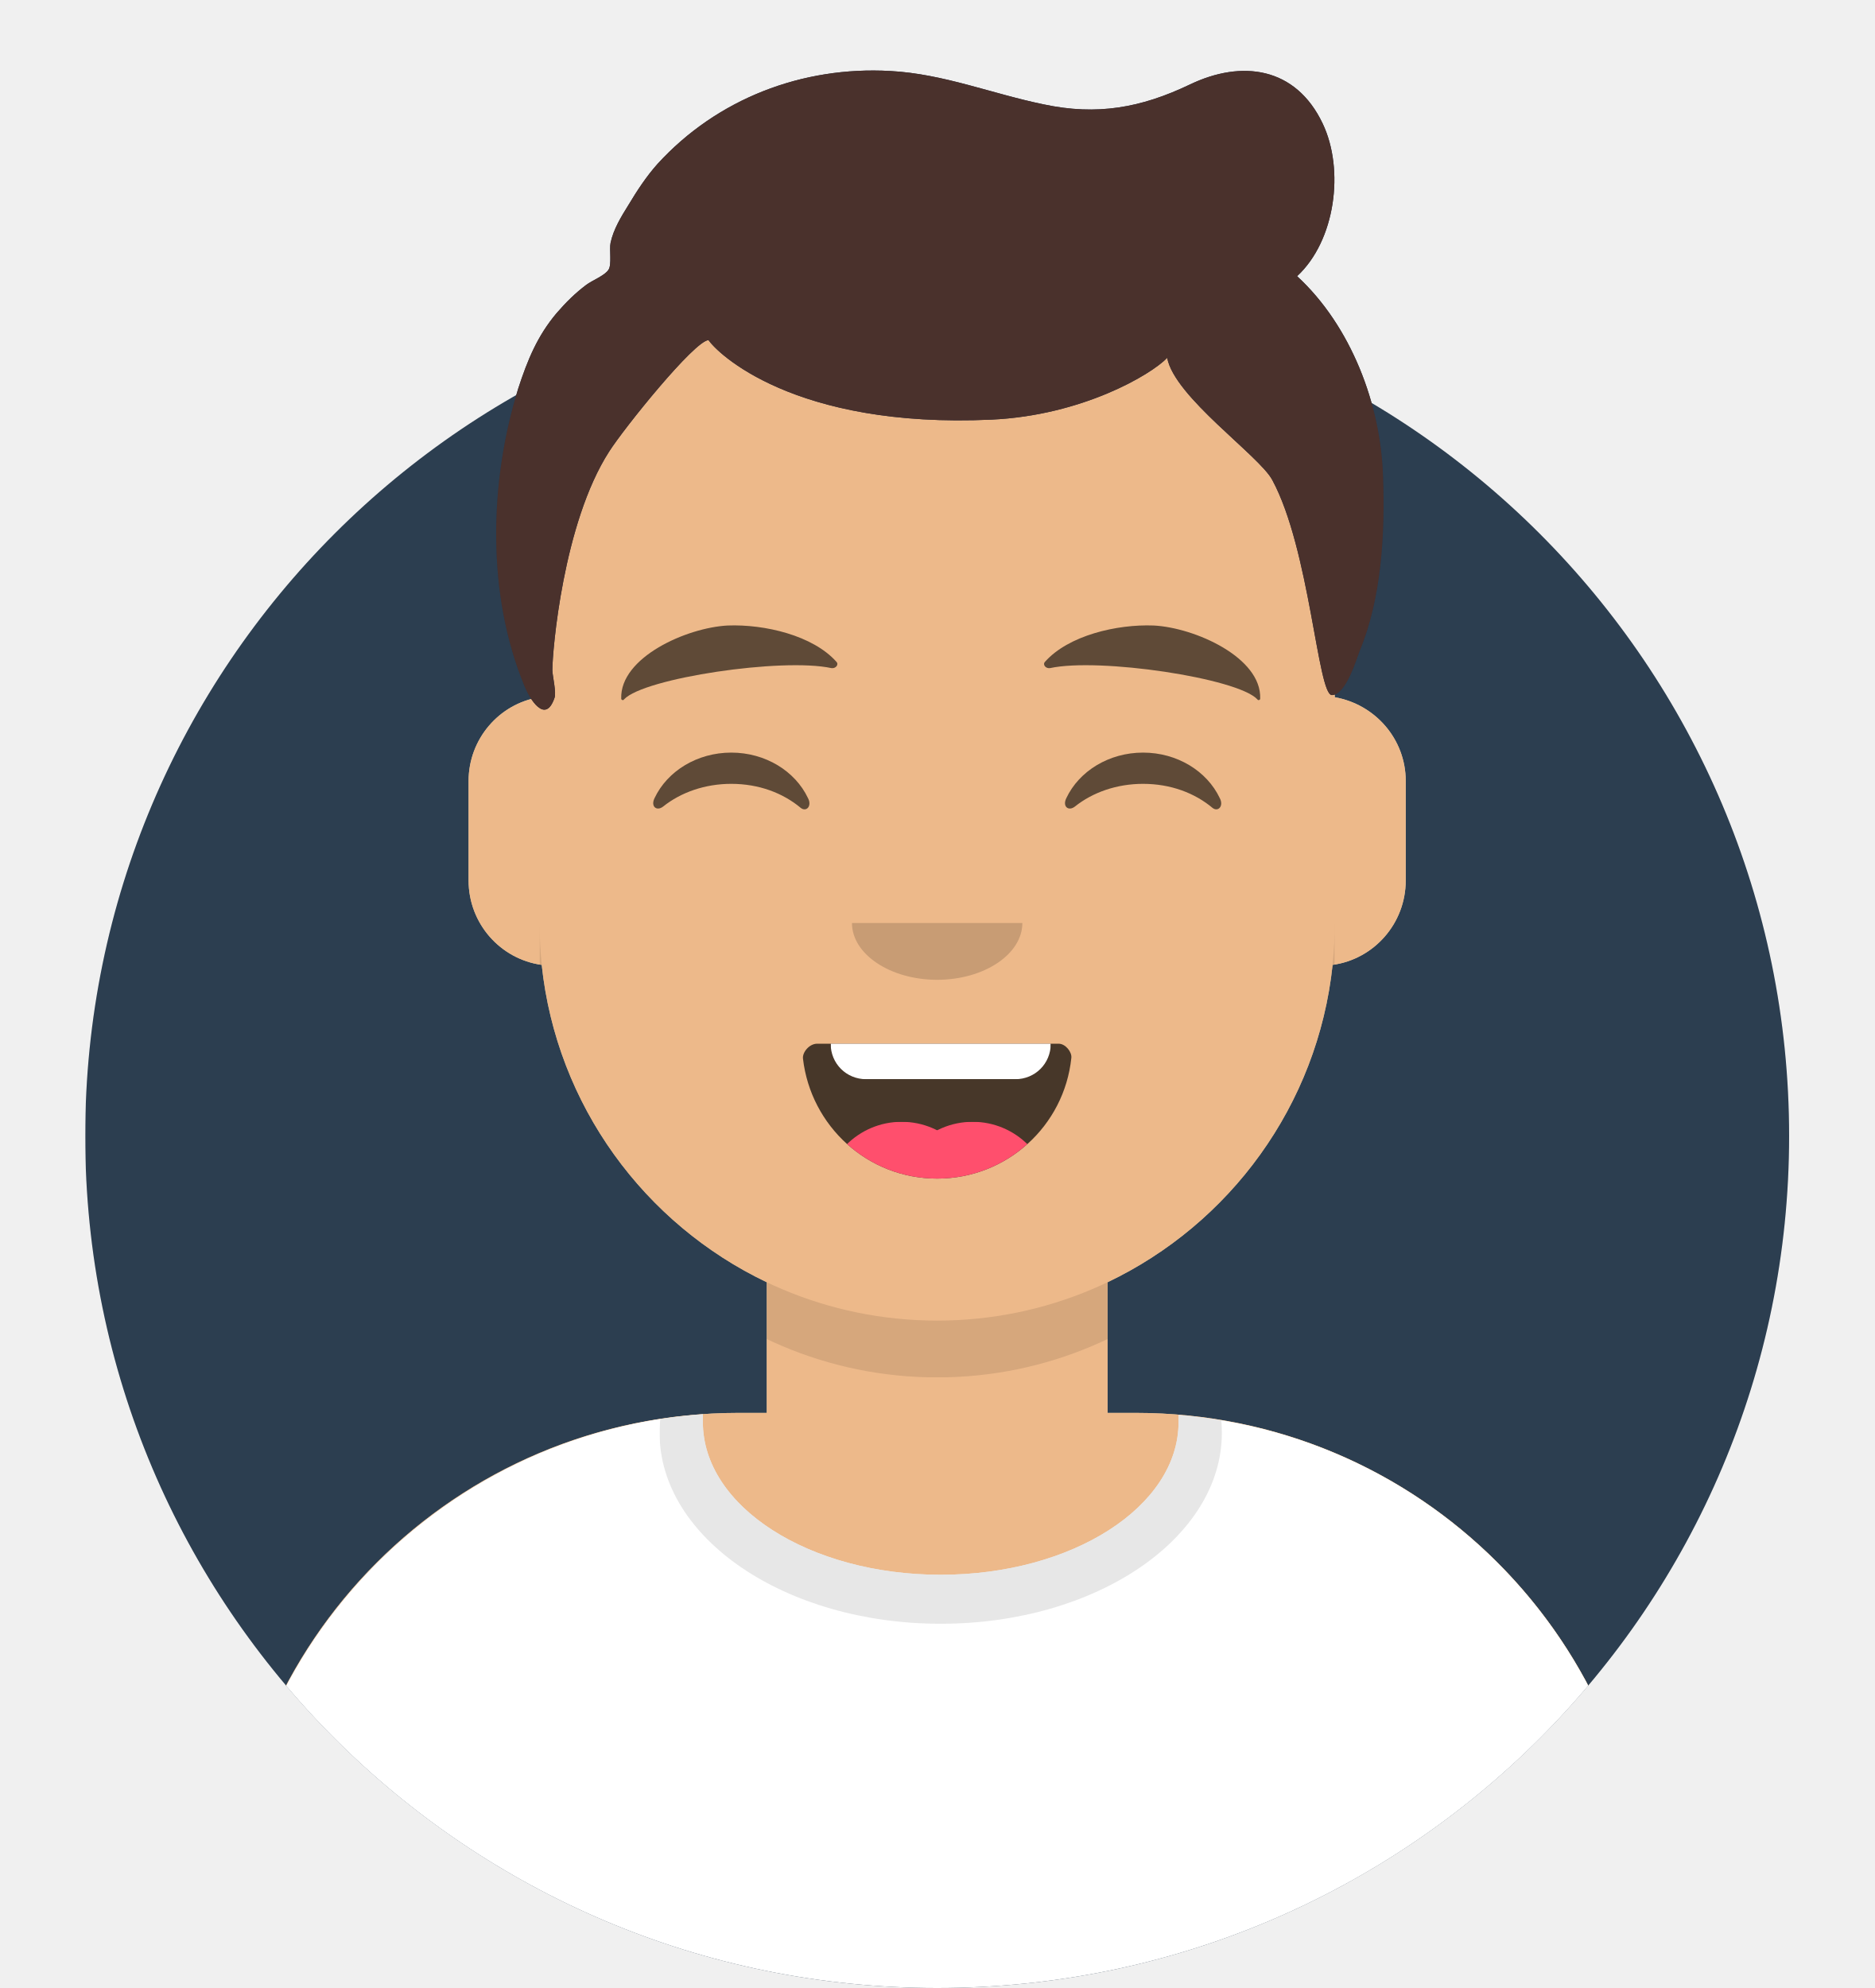
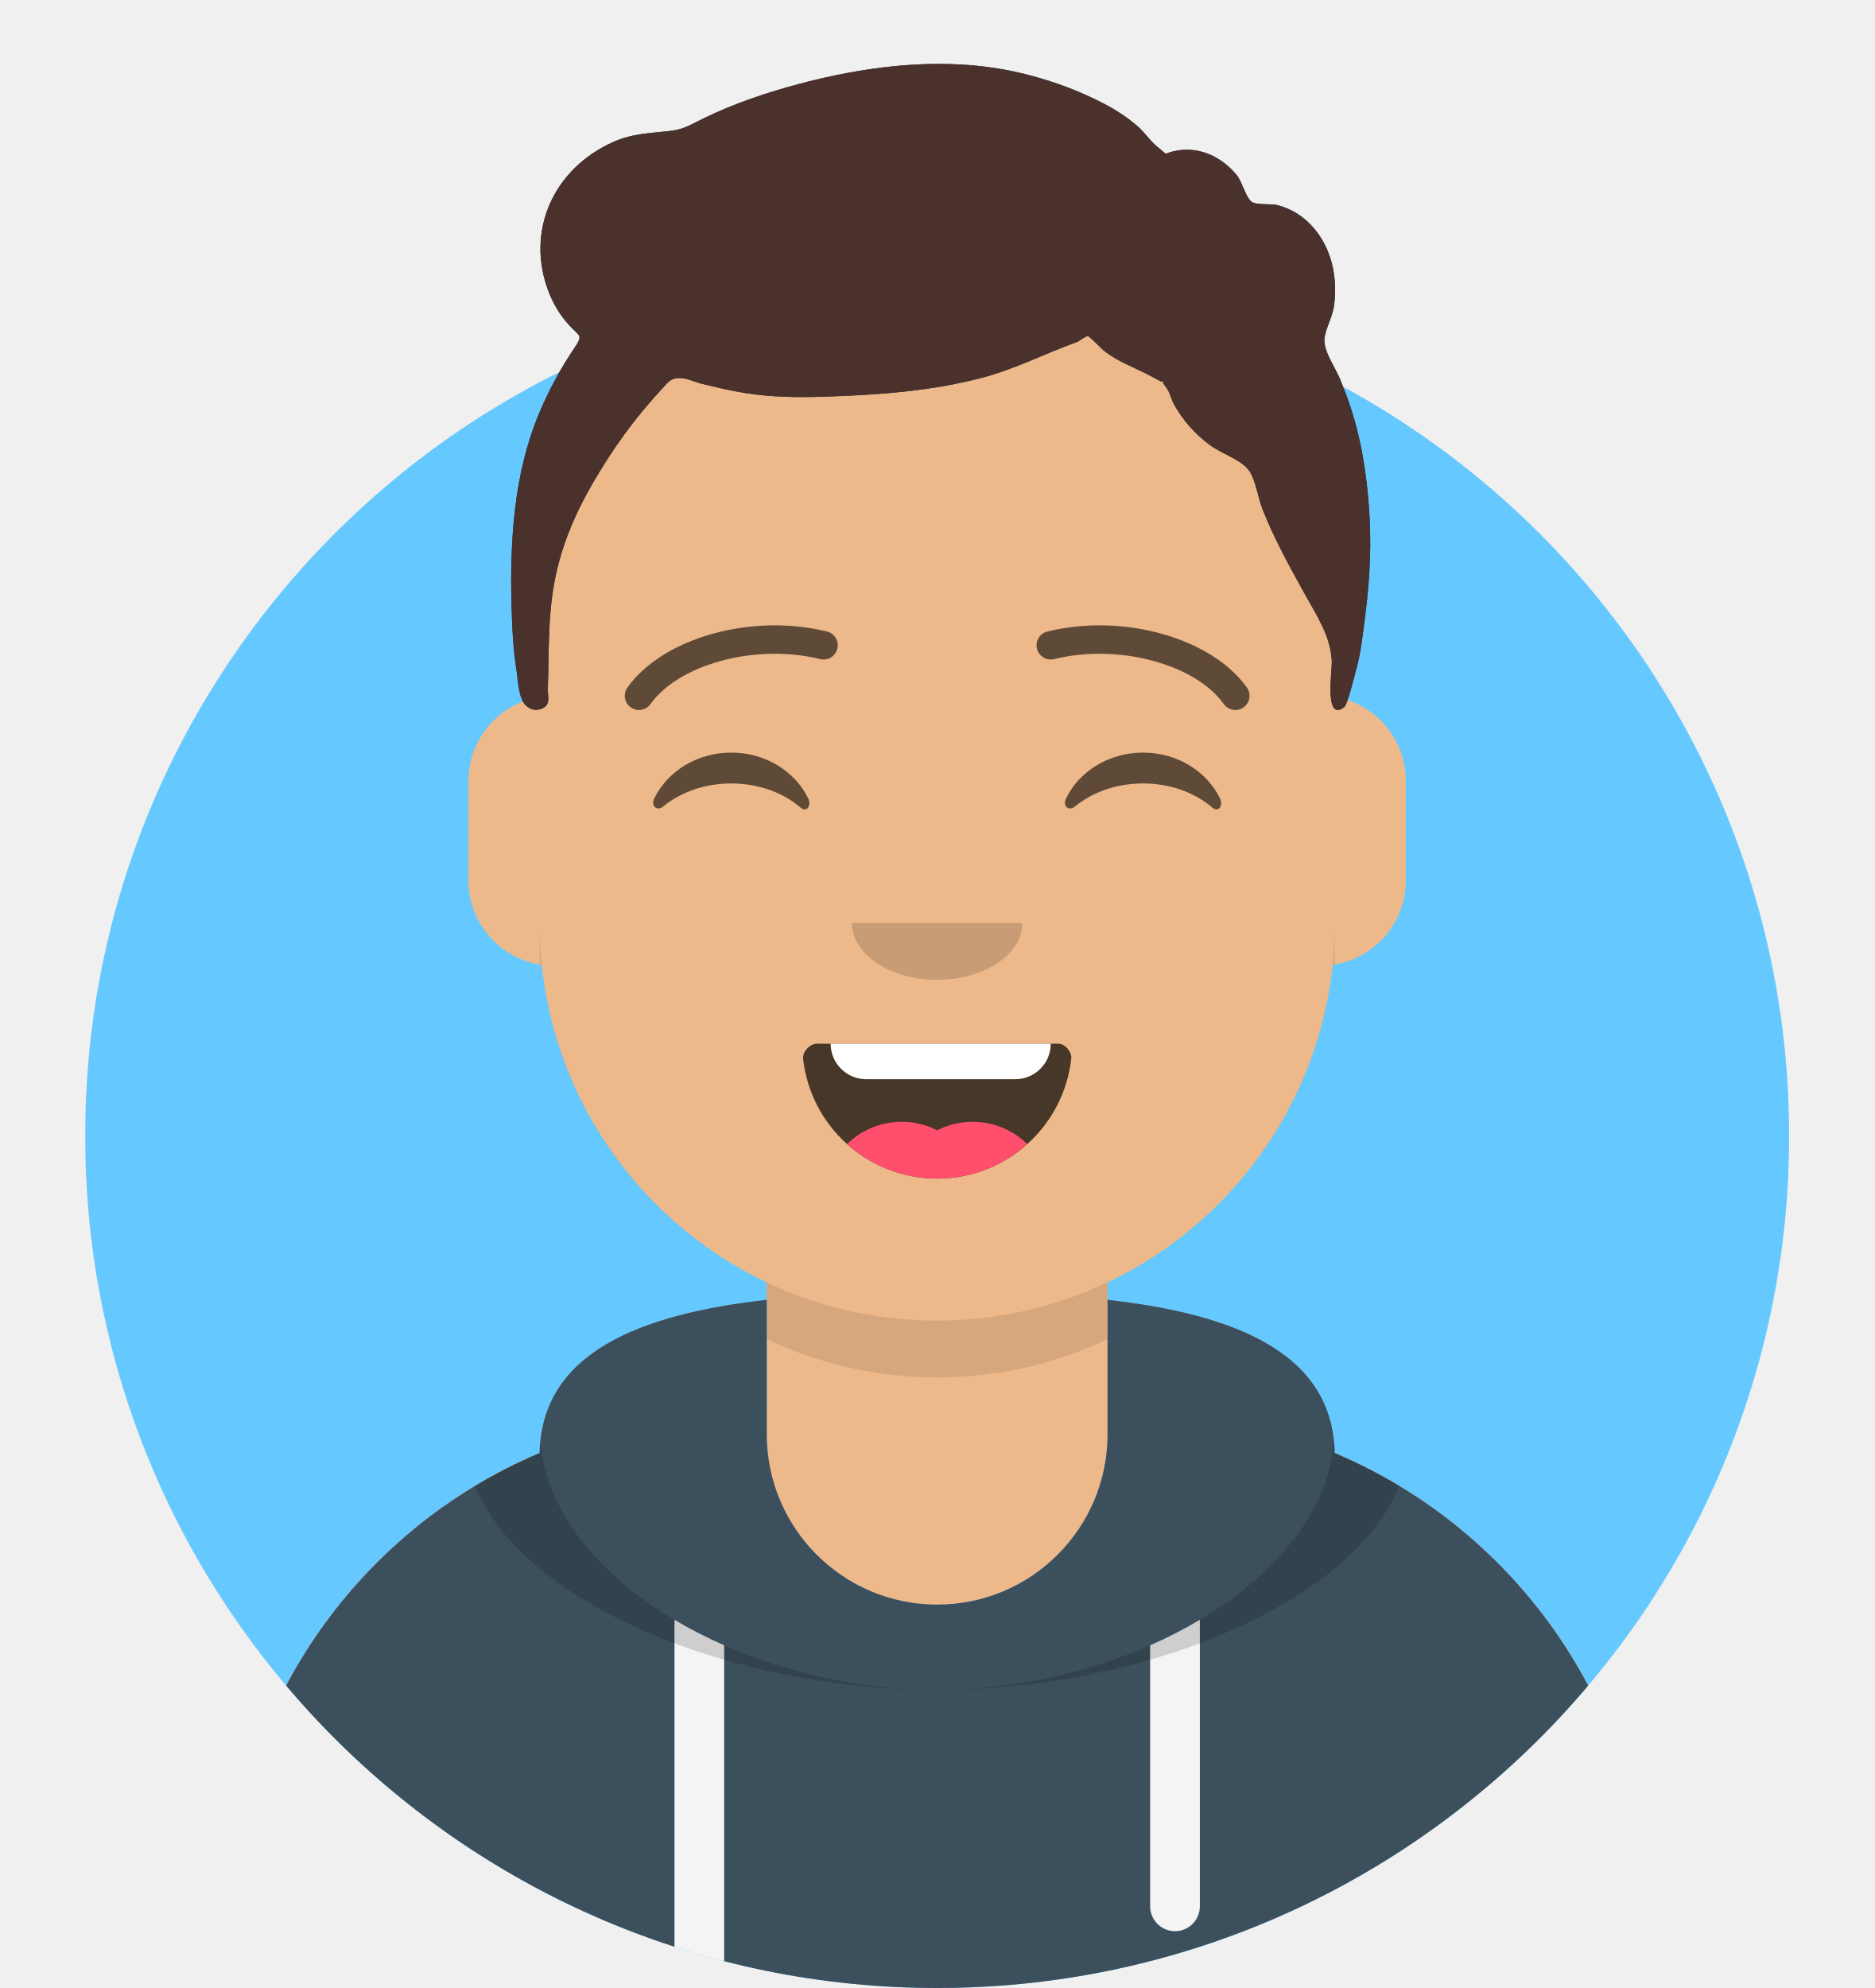
- <svg xmlns="http://www.w3.org/2000/svg" version="1.1" id="Layer_1" x="0px" y="0px" viewBox="0 0 264 280" style="enable-background:new 0 0 264 280;" xml:space="preserve">
-   <style type="text/css">
- 	.st0{fill-rule:evenodd;clip-rule:evenodd;fill:#E6E6E6;}
- 	.st1{filter:url(#Adobe_OpacityMaskFilter);}
- 	.st2{fill-rule:evenodd;clip-rule:evenodd;fill:#FFFFFF;}
- 	.st3{mask:url(#mask-2_1_);}
- 	.st4{fill-rule:evenodd;clip-rule:evenodd;fill:#2C3E50;}
- 	.st5{filter:url(#Adobe_OpacityMaskFilter_1_);}
- 	.st6{mask:url(#mask-4_1_);}
- 	.st7{fill-rule:evenodd;clip-rule:evenodd;fill:#D0C6AC;}
- 	.st8{filter:url(#Adobe_OpacityMaskFilter_2_);}
- 	.st9{mask:url(#mask-6_1_);}
- 	.st10{fill-rule:evenodd;clip-rule:evenodd;fill:#EDB98A;}
- 	.st11{filter:url(#Adobe_OpacityMaskFilter_3_);}
- 	.st12{mask:url(#mask-6_2_);fill-rule:evenodd;clip-rule:evenodd;fill-opacity:0.1;}
- 	.st13{filter:url(#Adobe_OpacityMaskFilter_4_);}
- 	.st14{mask:url(#react-mask-952_1_);}
- 	.st15{filter:url(#Adobe_OpacityMaskFilter_5_);}
- 	.st16{opacity:0.6;mask:url(#react-mask-952_2_);}
- 	.st17{fill-rule:evenodd;clip-rule:evenodd;fill-opacity:0.16;}
- 	.st18{fill-rule:evenodd;clip-rule:evenodd;fill-opacity:0.7;}
- 	.st19{filter:url(#Adobe_OpacityMaskFilter_6_);}
- 	.st20{mask:url(#react-mask-934_1_);fill-rule:evenodd;clip-rule:evenodd;fill:#FFFFFF;}
- 	.st21{filter:url(#Adobe_OpacityMaskFilter_7_);}
- 	.st22{mask:url(#react-mask-934_2_);}
- 	.st23{fill-rule:evenodd;clip-rule:evenodd;fill:#FF4F6D;}
- 	.st24{fill-rule:evenodd;clip-rule:evenodd;fill-opacity:0.6;}
- 	.st25{filter:url(#Adobe_OpacityMaskFilter_8_);}
- 	.st26{mask:url(#react-mask-925_1_);}
- 	.st27{fill-rule:evenodd;clip-rule:evenodd;fill:#28354B;}
- 	.st28{filter:url(#Adobe_OpacityMaskFilter_9_);}
- 	.st29{mask:url(#react-mask-924_1_);}
- 	.st30{fill-rule:evenodd;clip-rule:evenodd;fill:#4A312C;}
- </style>
-   <g>
-     <g transform="translate(-825, -1100)">
+ <svg xmlns="http://www.w3.org/2000/svg" xmlns:xlink="http://www.w3.org/1999/xlink" width="264px" height="280px" viewBox="0 0 264 280" version="1.1">
+   <defs>
+     <circle id="path-1" cx="120" cy="120" r="120" />
+     <path d="M12,160 C12,226.274 65.726,280 132,280 C198.274,280 252,226.274 252,160 L264,160 L264,-1.42108547e-14 L-3.19744231e-14,-1.42108547e-14 L-3.19744231e-14,160 L12,160 Z" id="path-3" />
+     <path d="M124,144.611 L124,163 L128,163 L128,163 C167.765,163 200,195.235 200,235 L200,244 L0,244 L0,235 C-4.86974701e-15,195.235 32.235,163 72,163 L72,163 L76,163 L76,144.611 C58.763,136.422 46.372,119.687 44.305,99.881 C38.48,99.058 34,94.052 34,88 L34,74 C34,68.054 38.325,63.118 44,62.166 L44,56 L44,56 C44,25.072 69.072,5.68137151e-15 100,0 L100,0 L100,0 C130.928,-5.68137151e-15 156,25.072 156,56 L156,62.166 C161.675,63.118 166,68.054 166,74 L166,88 C166,94.052 161.52,99.058 155.695,99.881 C153.628,119.687 141.237,136.422 124,144.611 Z" id="path-5" />
+   </defs>
+   <g id="Avataaar" stroke="none" stroke-width="1" fill="none" fill-rule="evenodd">
+     <g transform="translate(-825, -1100)" id="Avataaar/Circle">
      <g transform="translate(825, 1100)">
-         <g id="Circle" transform="translate(12, 40)">
-           <g id="Circle-Background">
-             <circle class="st0" cx="120" cy="120" r="120" />
-           </g>
-           <defs>
-             <filter id="Adobe_OpacityMaskFilter" filterUnits="userSpaceOnUse" x="0" y="0" width="240" height="240">
-               <feColorMatrix type="matrix" values="1 0 0 0 0  0 1 0 0 0  0 0 1 0 0  0 0 0 1 0" />
-             </filter>
-           </defs>
-           <mask maskUnits="userSpaceOnUse" x="0" y="0" width="240" height="240" id="mask-2_1_">
-             <g class="st1">
-               <circle id="path-1_1_" class="st2" cx="120" cy="120" r="120" />
-             </g>
+         <g id="Circle" stroke-width="1" fill-rule="evenodd" transform="translate(12, 40)">
+           <mask id="mask-2" fill="white">
+             <use xlink:href="#path-1" />
          </mask>
-           <g class="st3">
-             <rect class="st4" width="240" height="240" />
+           <use id="Circle-Background" fill="#E6E6E6" xlink:href="#path-1" />
+           <g id="Color/Palette/Blue-01" mask="url(#mask-2)" fill="#65C9FF">
+             <rect id="🖍Color" x="0" y="0" width="240" height="240" />
          </g>
        </g>
-         <g id="Mask">
- 			</g>
-         <defs>
-           <filter id="Adobe_OpacityMaskFilter_1_" filterUnits="userSpaceOnUse" x="-1" y="0" width="265" height="280">
-             <feColorMatrix type="matrix" values="1 0 0 0 0  0 1 0 0 0  0 0 1 0 0  0 0 0 1 0" />
-           </filter>
-         </defs>
-         <mask maskUnits="userSpaceOnUse" x="-1" y="0" width="265" height="280" id="mask-4_1_">
-           <g class="st5">
-             <path id="path-3_1_" class="st2" d="M12,160c0,66.3,53.7,120,120,120s120-53.7,120-120h12V0H0v160H12z" />
-           </g>
+         <mask id="mask-4" fill="white">
+           <use xlink:href="#path-3" />
        </mask>
-         <g id="Avataaar" class="st6">
+         <g id="Mask" />
+         <g id="Avataaar" stroke-width="1" fill-rule="evenodd" mask="url(#mask-4)">
          <g id="Body" transform="translate(32, 36)">
-             <g>
-               <path class="st7" d="M124,144.6V163h4l0,0c39.8,0,72,32.2,72,72v9H0v-9c0-39.8,32.2-72,72-72l0,0h4v-18.4        c-17.2-8.2-29.6-24.9-31.7-44.7C38.5,99.1,34,94.1,34,88V74c0-5.9,4.3-10.9,10-11.8V56l0,0c0-30.9,25.1-56,56-56l0,0l0,0        c30.9,0,56,25.1,56,56v6.2c5.7,1,10,5.9,10,11.8v14c0,6.1-4.5,11.1-10.3,11.9C153.6,119.7,141.2,136.4,124,144.6z" />
-             </g>
-             <defs>
-               <filter id="Adobe_OpacityMaskFilter_2_" filterUnits="userSpaceOnUse" x="-32" y="0" width="264" height="244">
-                 <feColorMatrix type="matrix" values="1 0 0 0 0  0 1 0 0 0  0 0 1 0 0  0 0 0 1 0" />
-               </filter>
-             </defs>
-             <mask maskUnits="userSpaceOnUse" x="-32" y="0" width="264" height="244" id="mask-6_1_">
-               <g class="st8">
-                 <path id="path-5_1_" class="st2" d="M124,144.6V163h4l0,0c39.8,0,72,32.2,72,72v9H0v-9c0-39.8,32.2-72,72-72l0,0h4v-18.4         c-17.2-8.2-29.6-24.9-31.7-44.7C38.5,99.1,34,94.1,34,88V74c0-5.9,4.3-10.9,10-11.8V56l0,0c0-30.9,25.1-56,56-56l0,0l0,0         c30.9,0,56,25.1,56,56v6.2c5.7,1,10,5.9,10,11.8v14c0,6.1-4.5,11.1-10.3,11.9C153.6,119.7,141.2,136.4,124,144.6z" />
-               </g>
+             <mask id="mask-6" fill="white">
+               <use xlink:href="#path-5" />
            </mask>
-             <g class="st9">
-               <g id="Color" transform="translate(-32, 0)">
-                 <rect class="st10" width="264" height="244" />
+             <use fill="#D0C6AC" xlink:href="#path-5" />
+             <g id="Skin/👶🏽-03-Brown" mask="url(#mask-6)" fill="#EDB98A">
+               <g transform="translate(-32, 0)" id="Color">
+                 <rect x="0" y="0" width="264" height="244" />
              </g>
            </g>
+             <path d="M156,79 L156,102 C156,132.928 130.928,158 100,158 C69.072,158 44,132.928 44,102 L44,79 L44,94 C44,124.928 69.072,150 100,150 C130.928,150 156,124.928 156,94 L156,79 Z" id="Neck-Shadow" fill-opacity="0.1" fill="#000000" mask="url(#mask-6)" />
+           </g>
+           <g id="Clothing/Hoodie" transform="translate(0, 170)">
            <defs>
-               <filter id="Adobe_OpacityMaskFilter_3_" filterUnits="userSpaceOnUse" x="44" y="79" width="112" height="79">
-                 <feColorMatrix type="matrix" values="1 0 0 0 0  0 1 0 0 0  0 0 1 0 0  0 0 0 1 0" />
-               </filter>
+               <path d="M108,13.071 C90.081,15.076 76.28,20.552 76.004,34.645 C50.146,45.568 32,71.165 32,100.999 L32,100.999 L32,110 L232,110 L232,100.999 C232,71.165 213.854,45.568 187.996,34.645 C187.72,20.552 173.919,15.076 156,13.071 L156,32 L156,32 C156,45.255 145.255,56 132,56 L132,56 C118.745,56 108,45.255 108,32 L108,13.071 Z" id="react-path-55" />
            </defs>
-             <mask maskUnits="userSpaceOnUse" x="44" y="79" width="112" height="79" id="mask-6_2_">
-               <g class="st11">
-                 <path id="path-5_2_" class="st2" d="M124,144.6V163h4l0,0c39.8,0,72,32.2,72,72v9H0v-9c0-39.8,32.2-72,72-72l0,0h4v-18.4         c-17.2-8.2-29.6-24.9-31.7-44.7C38.5,99.1,34,94.1,34,88V74c0-5.9,4.3-10.9,10-11.8V56l0,0c0-30.9,25.1-56,56-56l0,0l0,0         c30.9,0,56,25.1,56,56v6.2c5.7,1,10,5.9,10,11.8v14c0,6.1-4.5,11.1-10.3,11.9C153.6,119.7,141.2,136.4,124,144.6z" />
+             <mask id="react-mask-56" fill="white">
+               <use xlink:href="#react-path-55" />
+             </mask>
+             <use id="Hoodie" fill="#B7C1DB" fill-rule="evenodd" xlink:href="#react-path-55" />
+             <g id="Color/Palette/Gray-01" mask="url(#react-mask-56)" fill-rule="evenodd" fill="#3C4F5C">
+               <rect id="🖍Color" x="0" y="0" width="264" height="110" />
+             </g>
+             <path d="M102,61.739 L102,110 L95,110 L95,58.15 C97.204,59.46 99.547,60.661 102,61.739 Z M169,58.15 L169,98.5 C169,100.433 167.433,102 165.5,102 C163.567,102 162,100.433 162,98.5 L162,61.739 C164.453,60.661 166.796,59.46 169,58.15 Z" id="Straps" fill="#F4F4F4" fill-rule="evenodd" mask="url(#react-mask-56)" />
+             <path d="M90.96,12.724 C75.909,15.571 65.5,21.243 65.5,32.308 C65.5,52.02 98.538,68 132,68 C165.462,68 198.5,52.02 198.5,32.308 C198.5,21.243 188.091,15.571 173.04,12.724 C182.125,16.074 188,21.706 188,31.077 C188,51.469 160.179,68 132,68 C103.821,68 76,51.469 76,31.077 C76,21.706 81.875,16.074 90.96,12.724 Z" id="Shadow" fill-opacity="0.16" fill="#000000" fill-rule="evenodd" mask="url(#react-mask-56)" />
+           </g>
+           <g id="Face" transform="translate(76, 82)" fill="#000000">
+             <g id="Mouth/Smile" transform="translate(2, 52)">
+               <defs>
+                 <path d="M35.118,15.128 C36.176,24.62 44.226,32 54,32 C63.804,32 71.874,24.574 72.892,15.04 C72.974,14.273 72.117,13 71.043,13 C56.149,13 44.738,13 37.087,13 C36.007,13 35.012,14.178 35.118,15.128 Z" id="react-path-61" />
+               </defs>
+               <mask id="react-mask-62" fill="white">
+                 <use xlink:href="#react-path-61" />
+               </mask>
+               <use id="Mouth" fill-opacity="0.7" fill="#000000" fill-rule="evenodd" xlink:href="#react-path-61" />
+               <rect id="Teeth" fill="#FFFFFF" fill-rule="evenodd" mask="url(#react-mask-62)" x="39" y="2" width="31" height="16" rx="5" />
+               <g id="Tongue" stroke-width="1" fill-rule="evenodd" mask="url(#react-mask-62)" fill="#FF4F6D">
+                 <g transform="translate(38, 24)">
+                   <circle cx="11" cy="11" r="11" />
+                   <circle cx="21" cy="11" r="11" />
+                 </g>
              </g>
-             </mask>
-             <path id="Neck-Shadow" class="st12" d="M156,79v23c0,30.9-25.1,56-56,56s-56-25.1-56-56V79v15c0,30.9,25.1,56,56,56       s56-25.1,56-56V79z" />
-           </g>
-           <g transform="translate(0, 170)">
-             <g id="Clothes">
-               <path class="st0" d="M166,29.3c37,3,66,34,66,71.8v8.9H32v-8.9C32,63,61.6,31.8,99,29.2c0,0.4,0,0.7,0,1.1        c0,11.9,15,21.5,33.5,21.5S166,42.2,166,30.3C166,30,166,29.6,166,29.3z" />
            </g>
-             <defs>
-               <filter id="Adobe_OpacityMaskFilter_4_" filterUnits="userSpaceOnUse" x="0" y="0" width="264" height="110">
-                 <feColorMatrix type="matrix" values="1 0 0 0 0  0 1 0 0 0  0 0 1 0 0  0 0 0 1 0" />
-               </filter>
-             </defs>
-             <mask maskUnits="userSpaceOnUse" x="0" y="0" width="264" height="110" id="react-mask-952_1_">
-               <g class="st13">
-                 <path id="react-path-951_1_" class="st2" d="M166,29.3c37,3,66,34,66,71.8v8.9H32v-8.9C32,63,61.6,31.8,99,29.2         c0,0.4,0,0.7,0,1.1c0,11.9,15,21.5,33.5,21.5S166,42.2,166,30.3C166,30,166,29.6,166,29.3z" />
-               </g>
-             </mask>
-             <g class="st14">
-               <rect class="st2" width="264" height="110" />
+             <g id="Nose/Default" transform="translate(28, 40)" fill-opacity="0.16">
+               <path d="M16,8 C16,12.418 21.373,16 28,16 L28,16 C34.627,16 40,12.418 40,8" id="Nose" />
            </g>
-             <defs>
-               <filter id="Adobe_OpacityMaskFilter_5_" filterUnits="userSpaceOnUse" x="92.9" y="4.9" width="79.3" height="53.8">
-                 <feColorMatrix type="matrix" values="1 0 0 0 0  0 1 0 0 0  0 0 1 0 0  0 0 0 1 0" />
-               </filter>
-             </defs>
-             <mask maskUnits="userSpaceOnUse" x="92.9" y="4.9" width="79.3" height="53.8" id="react-mask-952_2_">
-               <g class="st15">
-                 <path id="react-path-951_2_" class="st2" d="M166,29.3c37,3,66,34,66,71.8v8.9H32v-8.9C32,63,61.6,31.8,99,29.2         c0,0.4,0,0.7,0,1.1c0,11.9,15,21.5,33.5,21.5S166,42.2,166,30.3C166,30,166,29.6,166,29.3z" />
-               </g>
-             </mask>
-             <g id="Shadowy" class="st16">
-               <g transform="translate(92, 4)">
-                 <ellipse class="st17" cx="40.5" cy="27.8" rx="39.6" ry="26.9" />
+             <g id="Eyes/Happy-😁" transform="translate(0, 8)" fill-opacity="0.6">
+               <path d="M16.16,22.447 C18.007,18.649 22.164,16 26.998,16 C31.814,16 35.959,18.63 37.815,22.407 C38.367,23.529 37.582,24.447 36.791,23.767 C34.34,21.66 30.859,20.344 26.998,20.344 C23.257,20.344 19.874,21.579 17.438,23.572 C16.547,24.3 15.62,23.558 16.16,22.447 Z" id="Squint" />
+               <path d="M74.16,22.447 C76.007,18.649 80.164,16 84.998,16 C89.814,16 93.959,18.63 95.815,22.407 C96.367,23.529 95.582,24.447 94.791,23.767 C92.34,21.66 88.859,20.344 84.998,20.344 C81.257,20.344 77.874,21.579 75.438,23.572 C74.547,24.3 73.62,23.558 74.16,22.447 Z" id="Squint" />
+             </g>
+             <g id="Eyebrow/Outline/Default" fill-opacity="0.6">
+               <g id="I-Browse" transform="translate(12, 6)">
+                 <path d="M3.63,11.159 C7.545,5.65 18.278,2.561 27.523,4.831 C28.596,5.095 29.679,4.439 29.942,3.366 C30.206,2.293 29.55,1.21 28.477,0.947 C17.74,-1.69 5.312,1.887 0.37,8.841 C-0.27,9.742 -0.059,10.99 0.841,11.63 C1.742,12.27 2.99,12.059 3.63,11.159 Z" id="Eyebrow" fill-rule="nonzero" />
+                 <path d="M61.63,11.159 C65.545,5.65 76.278,2.561 85.523,4.831 C86.596,5.095 87.679,4.439 87.942,3.366 C88.206,2.293 87.55,1.21 86.477,0.947 C75.74,-1.69 63.312,1.887 58.37,8.841 C57.73,9.742 57.941,10.99 58.841,11.63 C59.742,12.27 60.99,12.059 61.63,11.159 Z" id="Eyebrow" fill-rule="nonzero" transform="translate(73.00015, 6.039198) scale(-1, 1) translate(-73.00015, -6.039198) " />
              </g>
            </g>
          </g>
-           <g id="Face" transform="translate(76, 82)">
-             <g transform="translate(2, 52)">
-               <g id="Mouth">
-                 <path class="st18" d="M35.1,15.1C36.2,24.6,44.2,32,54,32c9.8,0,17.9-7.4,18.9-17c0.1-0.8-0.8-2-1.8-2c-14.9,0-26.3,0-34,0         C36,13,35,14.2,35.1,15.1z" />
-               </g>
-               <defs>
-                 <filter id="Adobe_OpacityMaskFilter_6_" filterUnits="userSpaceOnUse" x="39" y="2" width="31" height="16">
-                   <feColorMatrix type="matrix" values="1 0 0 0 0  0 1 0 0 0  0 0 1 0 0  0 0 0 1 0" />
-                 </filter>
-               </defs>
-               <mask maskUnits="userSpaceOnUse" x="39" y="2" width="31" height="16" id="react-mask-934_1_">
-                 <g class="st19">
-                   <path id="react-path-933_1_" class="st2" d="M35.1,15.1C36.2,24.6,44.2,32,54,32c9.8,0,17.9-7.4,18.9-17          c0.1-0.8-0.8-2-1.8-2c-14.9,0-26.3,0-34,0C36,13,35,14.2,35.1,15.1z" />
-                 </g>
-               </mask>
-               <path id="Teeth" class="st20" d="M44,2h21c2.8,0,5,2.2,5,5v6c0,2.8-2.2,5-5,5H44c-2.8,0-5-2.2-5-5V7C39,4.2,41.2,2,44,2z" />
-               <defs>
-                 <filter id="Adobe_OpacityMaskFilter_7_" filterUnits="userSpaceOnUse" x="38" y="24" width="32" height="22">
-                   <feColorMatrix type="matrix" values="1 0 0 0 0  0 1 0 0 0  0 0 1 0 0  0 0 0 1 0" />
-                 </filter>
-               </defs>
-               <mask maskUnits="userSpaceOnUse" x="38" y="24" width="32" height="22" id="react-mask-934_2_">
-                 <g class="st21">
-                   <path id="react-path-933_2_" class="st2" d="M35.1,15.1C36.2,24.6,44.2,32,54,32c9.8,0,17.9-7.4,18.9-17          c0.1-0.8-0.8-2-1.8-2c-14.9,0-26.3,0-34,0C36,13,35,14.2,35.1,15.1z" />
-                 </g>
-               </mask>
-               <g id="Tongue" class="st22">
-                 <g transform="translate(38, 24)">
-                   <circle class="st23" cx="11" cy="11" r="11" />
-                   <circle class="st23" cx="21" cy="11" r="11" />
-                 </g>
-               </g>
-             </g>
-             <g transform="translate(28, 40)">
-               <path id="Nose" class="st17" d="M16,8c0,4.4,5.4,8,12,8l0,0c6.6,0,12-3.6,12-8" />
-             </g>
-             <g transform="translate(0, 8)">
-               <path id="Squint" class="st24" d="M16.2,22.4C18,18.6,22.2,16,27,16c4.8,0,9,2.6,10.8,6.4c0.6,1.1-0.2,2-1,1.4        c-2.5-2.1-5.9-3.4-9.8-3.4c-3.7,0-7.1,1.2-9.6,3.2C16.5,24.3,15.6,23.6,16.2,22.4z" />
-               <path class="st24" d="M74.2,22.4C76,18.6,80.2,16,85,16c4.8,0,9,2.6,10.8,6.4c0.6,1.1-0.2,2-1,1.4c-2.5-2.1-5.9-3.4-9.8-3.4        c-3.7,0-7.1,1.2-9.6,3.2C74.5,24.3,73.6,23.6,74.2,22.4z" />
-             </g>
-             <g>
-               <path id="Eyebrow" class="st24" d="M26.5,6.1c-5.8,0.3-15.2,4.5-15,10.3c0,0.2,0.3,0.3,0.4,0.1c2.8-3,22.3-5.9,29.2-4.4        c0.6,0.1,1.1-0.5,0.7-0.9C38.5,7.5,31.7,5.9,26.5,6.1" />
-               <path class="st24" d="M86.5,6.1c5.8,0.3,15.2,4.5,15,10.3c0,0.2-0.3,0.3-0.4,0.1c-2.8-3-22.3-5.9-29.2-4.4        c-0.6,0.1-1.1-0.5-0.7-0.9C74.5,7.5,81.3,5.9,86.5,6.1" />
-             </g>
-           </g>
-           <g id="Top">
+           <g id="Top" stroke-width="1" fill-rule="evenodd">
            <defs>
-               <filter id="Adobe_OpacityMaskFilter_8_" filterUnits="userSpaceOnUse" x="-1" y="0" width="264" height="280">
-                 <feColorMatrix type="matrix" values="1 0 0 0 0  0 1 0 0 0  0 0 1 0 0  0 0 0 1 0" />
+               <rect id="react-path-54" x="0" y="0" width="264" height="280" />
+               <path d="M94.252,52.022 C94.375,51.968 94.07,51.947 93.336,51.96 C94.228,51.958 94.533,51.979 94.252,52.022 M86.117,36.302 C86.115,36.282 86.134,36.453 86.117,36.302 M193.765,70.766 C193.501,67.449 193.033,64.152 192.247,60.911 C191.622,58.335 190.769,55.878 189.76,53.42 C189.151,51.935 187.728,49.896 187.56,48.294 C187.395,46.717 188.627,44.969 188.889,43.132 C189.144,41.345 189.101,39.465 188.734,37.694 C187.901,33.671 185.14,29.93 180.877,28.881 C179.925,28.647 177.913,28.936 177.241,28.382 C176.47,27.746 175.933,25.581 175.235,24.712 C173.244,22.236 170.14,20.642 166.866,21.198 C164.455,21.607 165.839,22.105 164.032,20.686 C163.027,19.898 162.276,18.693 161.3,17.839 C159.833,16.556 158.15,15.458 156.408,14.557 C151.851,12.199 146.654,10.485 141.564,9.649 C132.279,8.125 122.369,9.454 113.369,11.869 C108.89,13.07 104.382,14.595 100.222,16.612 C98.439,17.476 97.409,18.194 95.549,18.42 C92.621,18.777 90.14,18.759 87.366,20.001 C78.83,23.823 74.985,32.69 78.307,41.175 C78.975,42.882 79.88,44.38 81.127,45.759 C82.647,47.439 83.198,47.109 81.888,49.041 C79.929,51.931 78.278,55.013 76.933,58.213 C73.404,66.615 72.814,76.077 73.044,85.037 C73.124,88.174 73.259,91.35 73.753,94.456 C73.967,95.801 74.027,98.329 75.035,99.327 C75.547,99.833 76.276,100.115 77.004,99.914 C78.713,99.44 78.125,98.179 78.165,97.008 C78.365,91.124 78.095,85.919 79.494,80.106 C80.528,75.812 82.25,71.911 84.483,68.071 C87.321,63.187 90.386,58.898 94.29,54.716 C95.207,53.732 95.408,53.315 96.639,53.244 C97.571,53.19 98.934,53.828 99.84,54.049 C101.838,54.536 103.839,55.017 105.873,55.345 C109.613,55.948 113.317,55.989 117.09,55.87 C124.516,55.638 131.975,55.117 139.175,53.247 C143.957,52.005 148.197,49.776 152.777,48.142 C152.859,48.113 154.007,47.295 154.208,47.328 C154.489,47.375 156.185,49.154 156.471,49.378 C158.697,51.124 161.138,51.857 163.541,53.208 C166.505,54.875 163.635,52.49 165.269,54.567 C165.746,55.172 165.99,56.293 166.372,56.978 C167.588,59.161 169.28,61.08 171.303,62.602 C173.258,64.073 176.196,64.783 177.193,66.697 C177.962,68.174 178.221,70.181 178.841,71.758 C180.469,75.893 182.618,79.749 184.767,83.644 C186.499,86.783 188.392,89.525 188.585,93.112 C188.652,94.36 187.464,101.849 190.358,99.572 C190.787,99.234 191.711,95.416 191.901,94.768 C192.673,92.135 192.947,89.387 193.296,86.682 C193.99,81.302 194.219,76.184 193.765,70.766" id="react-path-53" />
+               <filter x="-0.8%" y="-2.0%" width="101.5%" height="108.0%" filterUnits="objectBoundingBox" id="react-filter-50">
+                 <feOffset dx="0" dy="2" in="SourceAlpha" result="shadowOffsetOuter1" />
+                 <feColorMatrix values="0 0 0 0 0   0 0 0 0 0   0 0 0 0 0  0 0 0 0.16 0" type="matrix" in="shadowOffsetOuter1" result="shadowMatrixOuter1" />
+                 <feMerge>
+                   <feMergeNode in="shadowMatrixOuter1" />
+                   <feMergeNode in="SourceGraphic" />
+                 </feMerge>
              </filter>
            </defs>
-             <mask maskUnits="userSpaceOnUse" x="-1" y="0" width="264" height="280" id="react-mask-925_1_">
-               <g class="st25">
-                 <rect id="react-path-927_1_" class="st2" width="264" height="280" />
-               </g>
+             <mask id="react-mask-52" fill="white">
+               <use xlink:href="#react-path-54" />
            </mask>
-             <g class="st26">
+             <g id="Mask" />
+             <g id="Top/Short-Hair/Short-Curly" mask="url(#react-mask-52)">
              <g transform="translate(-1, 0)">
-                 <g id="Short-Hair">
-                   <path class="st27" d="M183.7,38.9c5.4-5,6.7-15,3.6-21.5c-3.8-8-11.4-9-18.7-5.5c-6.9,3.3-13.1,4.4-20.6,2.8          c-7.3-1.5-14.1-4.3-21.6-4.7C114,9.3,102,13.9,93.6,23.1c-1.6,1.8-2.9,3.8-4.1,5.8c-1,1.6-2.1,3.4-2.5,5.3          c-0.2,0.9,0.2,3.1-0.3,3.8c-0.5,0.8-2.3,1.5-3.1,2.1c-1.6,1.2-2.9,2.5-4.2,4c-2.7,3.2-4.1,6.6-5.4,10.6          c-4.1,13.2-4.5,29,0.9,42c0.7,1.7,2.9,5.4,4.2,1.6c0.3-0.7-0.3-3.2-0.3-3.9c0-2.7,1.5-20.7,8-30.8c2.1-3.3,12-15.6,14-15.7          c1.1,1.7,11.9,12.5,39.9,11.2c12.7-0.6,22.4-6.3,24.7-8.7c1,5.5,13,13.8,14.8,17.2c5.3,9.8,6.4,30.3,8.4,30.3          s3.5-5.2,3.9-6.2c3.1-7.4,3.6-16.6,3.3-24.6C195.5,57,191.3,45.9,183.7,38.9z" />
-                 </g>
-                 <defs>
-                   <filter id="Adobe_OpacityMaskFilter_9_" filterUnits="userSpaceOnUse" x="0" y="0" width="264" height="280">
-                     <feColorMatrix type="matrix" values="1 0 0 0 0  0 1 0 0 0  0 0 1 0 0  0 0 0 1 0" />
-                   </filter>
-                 </defs>
-                 <mask maskUnits="userSpaceOnUse" x="0" y="0" width="264" height="280" id="react-mask-924_1_">
-                   <g class="st28">
-                     <path id="react-path-926_1_" class="st2" d="M183.7,38.9c5.4-5,6.7-15,3.6-21.5c-3.8-8-11.4-9-18.7-5.5           c-6.9,3.3-13.1,4.4-20.6,2.8c-7.3-1.5-14.1-4.3-21.6-4.7C114,9.3,102,13.9,93.6,23.1c-1.6,1.8-2.9,3.8-4.1,5.8           c-1,1.6-2.1,3.4-2.5,5.3c-0.2,0.9,0.2,3.1-0.3,3.8c-0.5,0.8-2.3,1.5-3.1,2.1c-1.6,1.2-2.9,2.5-4.2,4           c-2.7,3.2-4.1,6.6-5.4,10.6c-4.1,13.2-4.5,29,0.9,42c0.7,1.7,2.9,5.4,4.2,1.6c0.3-0.7-0.3-3.2-0.3-3.9           c0-2.7,1.5-20.7,8-30.8c2.1-3.3,12-15.6,14-15.7c1.1,1.7,11.9,12.5,39.9,11.2c12.7-0.6,22.4-6.3,24.7-8.7           c1,5.5,13,13.8,14.8,17.2c5.3,9.8,6.4,30.3,8.4,30.3s3.5-5.2,3.9-6.2c3.1-7.4,3.6-16.6,3.3-24.6           C195.5,57,191.3,45.9,183.7,38.9z" />
-                   </g>
+                 <mask id="react-mask-51" fill="white">
+                   <use xlink:href="#react-path-53" />
                </mask>
-                 <g class="st29">
-                   <g transform="translate(0, 0) ">
-                     <rect class="st30" width="264" height="280" />
+                 <use id="Short-Hair" stroke="none" fill="#28354B" fill-rule="evenodd" xlink:href="#react-path-53" />
+                 <g id="Skin/👶🏽-03-Brown" mask="url(#react-mask-51)" fill="#4A312C">
+                   <g transform="translate(0, 0) " id="Color">
+                     <rect x="0" y="0" width="264" height="280" />
                  </g>
                </g>
              </g>
            </g>
          </g>
        </g>
      </g>
    </g>
  </g>
</svg>
